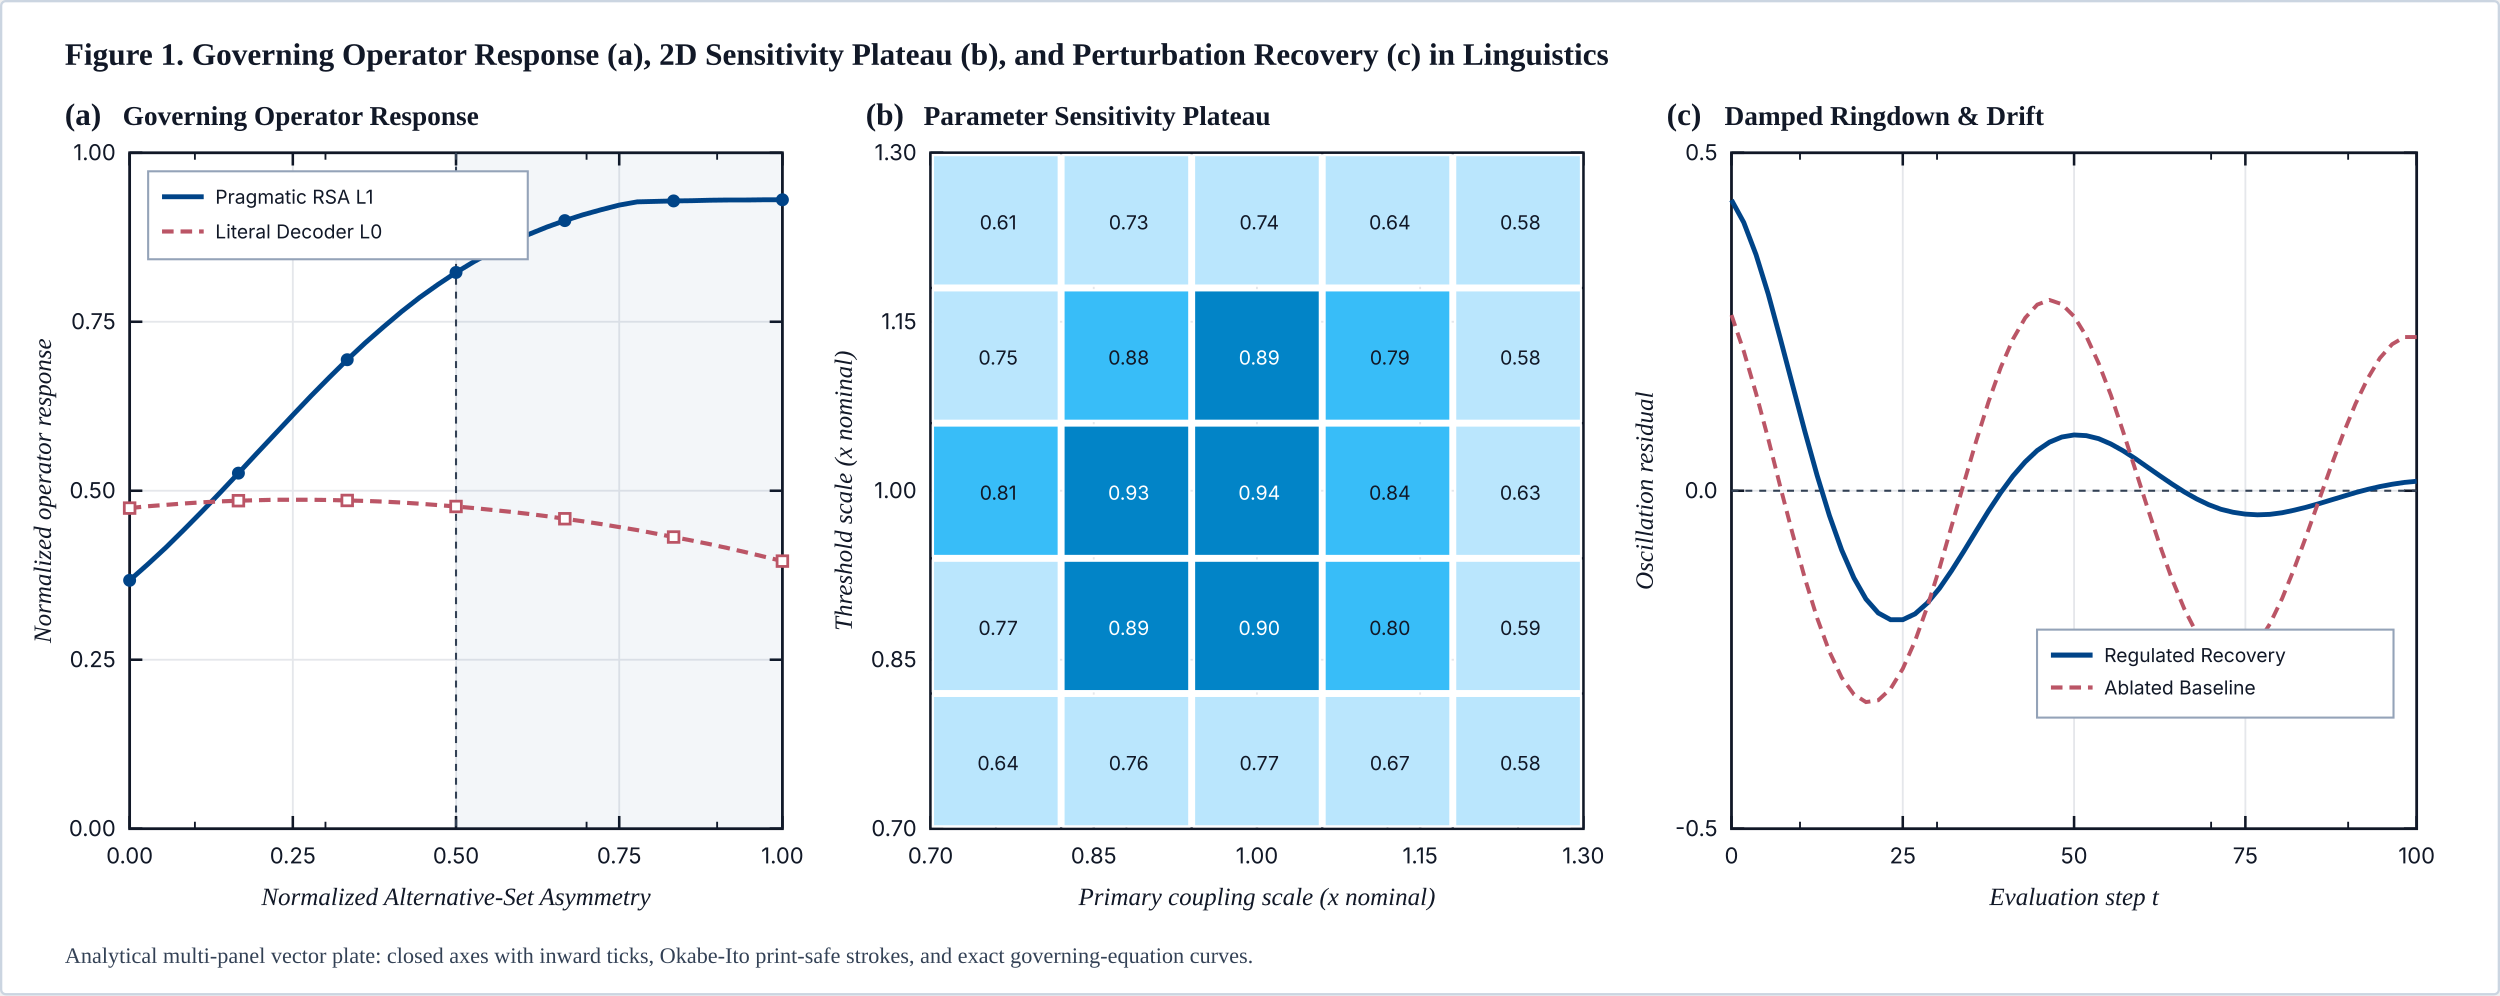
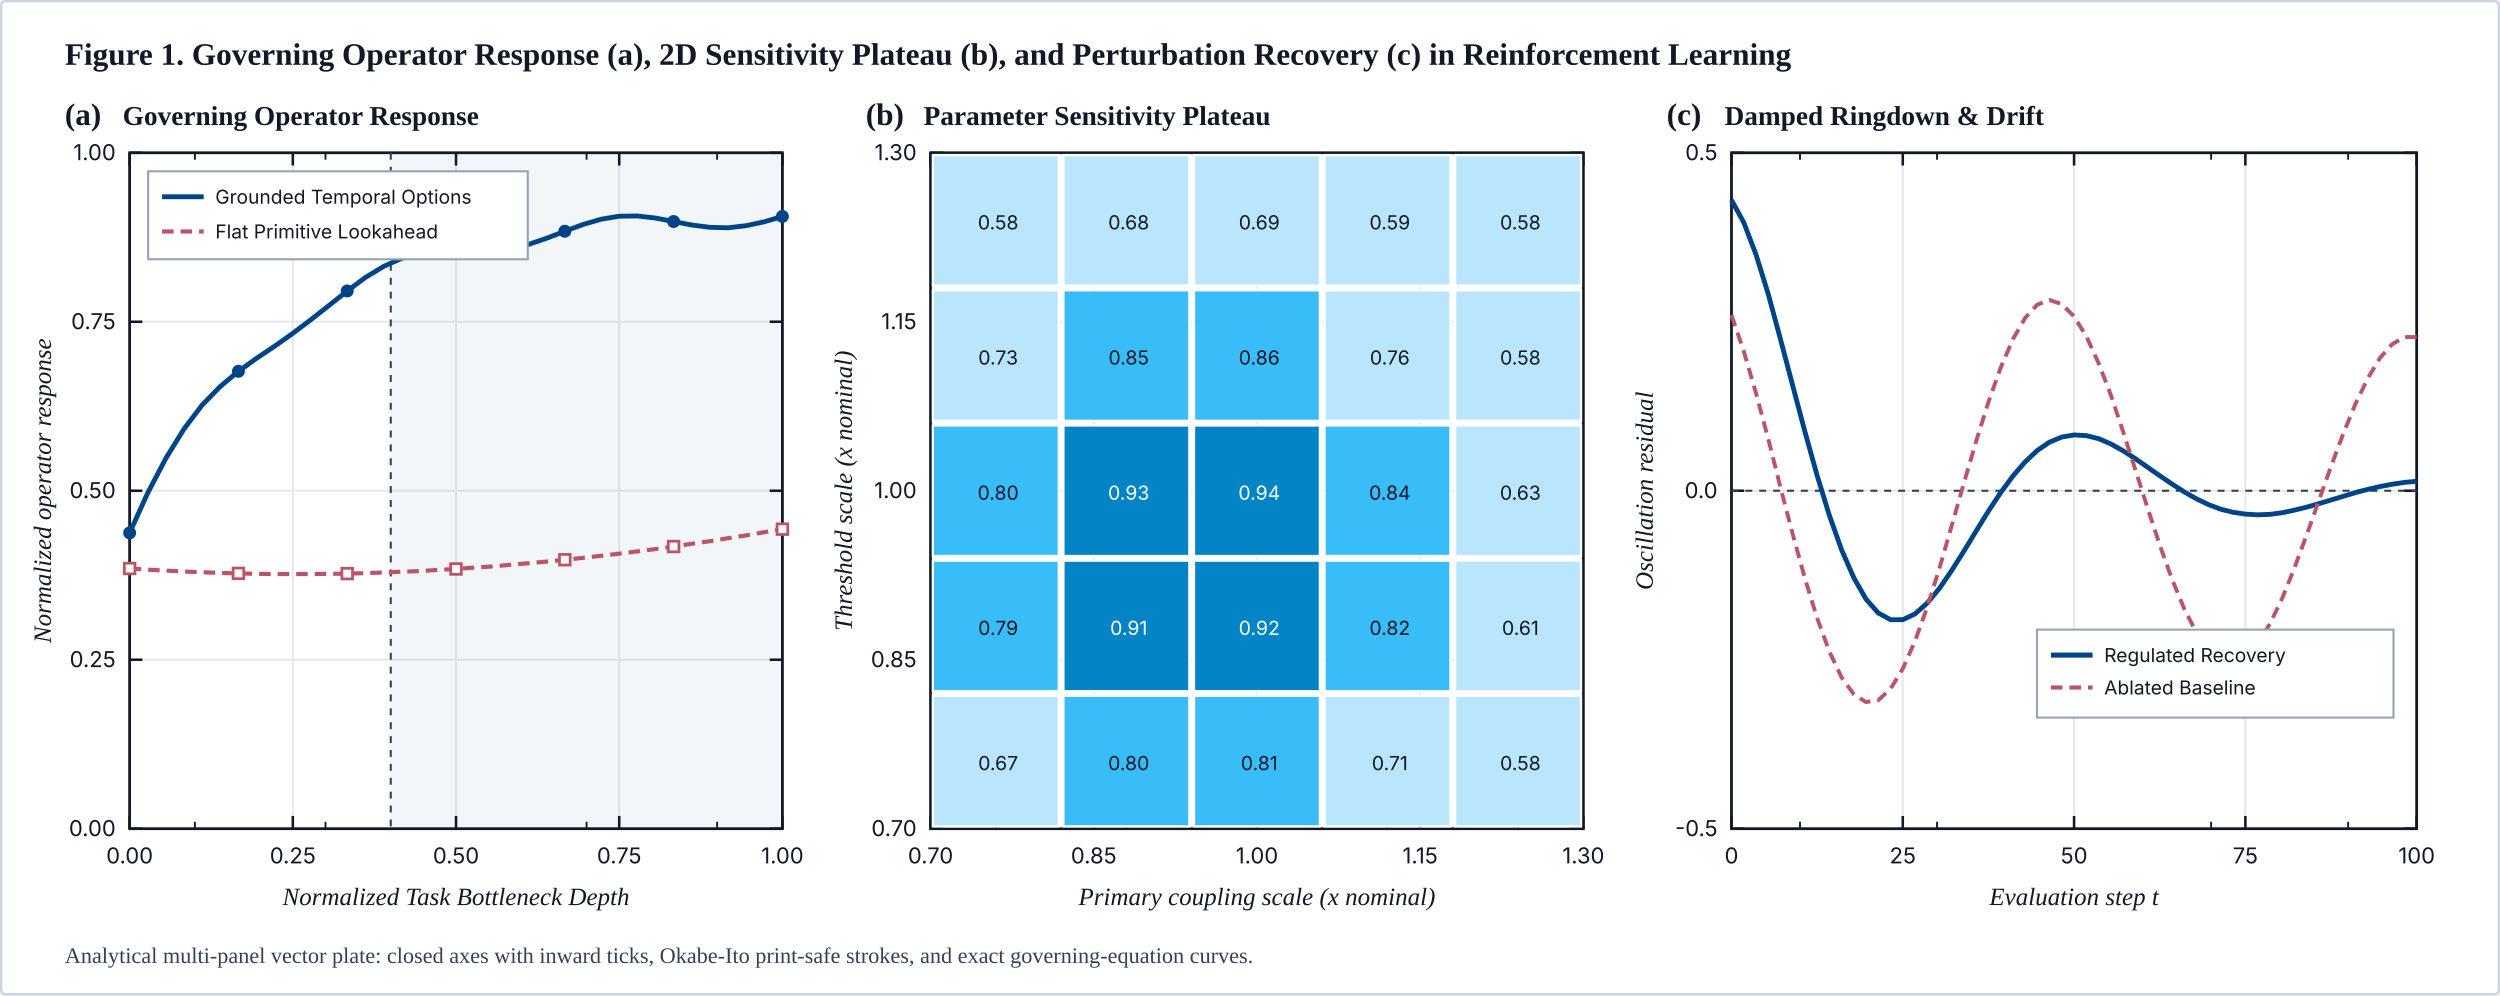
<svg xmlns="http://www.w3.org/2000/svg" viewBox="0 0 1080 430" width="1080" height="430" role="img" data-figure-style="journal-multipanel">
  <rect x="0.5" y="0.5" width="1079" height="429" rx="2" fill="#ffffff" stroke="#cbd5e1" stroke-width="1" />
-   <text x="28" y="28" fill="#111827" font-family="Georgia, 'Times New Roman', serif" font-size="13.5" font-weight="700">Figure 1. Governing Operator Response (a), 2D Sensitivity Plateau (b), and Perturbation Recovery (c) in Linguistics</text>
+   <text x="28" y="28" fill="#111827" font-family="Georgia, 'Times New Roman', serif" font-size="13.5" font-weight="700">Figure 1. Governing Operator Response (a), 2D Sensitivity Plateau (b), and Perturbation Recovery (c) in Reinforcement Learning</text>
  <text x="28.0" y="54.0" fill="#111827" font-family="Georgia, 'Times New Roman', serif" font-size="13.5" font-weight="700">(a)</text>
  <text x="53.0" y="54.0" fill="#111827" font-family="Georgia, 'Times New Roman', serif" font-size="11.8" font-weight="600">Governing Operator Response</text>
  <line x1="56.0" y1="358.0" x2="338.0" y2="358.0" stroke="#e5e7eb" stroke-width="0.8" />
  <line x1="56.0" y1="285.0" x2="338.0" y2="285.0" stroke="#e5e7eb" stroke-width="0.8" />
  <line x1="56.0" y1="212.0" x2="338.0" y2="212.0" stroke="#e5e7eb" stroke-width="0.8" />
  <line x1="56.0" y1="139.0" x2="338.0" y2="139.0" stroke="#e5e7eb" stroke-width="0.8" />
  <line x1="56.0" y1="66.0" x2="338.0" y2="66.0" stroke="#e5e7eb" stroke-width="0.8" />
  <line x1="56.0" y1="66.0" x2="56.0" y2="358.0" stroke="#e5e7eb" stroke-width="0.8" />
  <line x1="126.5" y1="66.0" x2="126.5" y2="358.0" stroke="#e5e7eb" stroke-width="0.8" />
  <line x1="197.0" y1="66.0" x2="197.0" y2="358.0" stroke="#e5e7eb" stroke-width="0.8" />
  <line x1="267.5" y1="66.0" x2="267.5" y2="358.0" stroke="#e5e7eb" stroke-width="0.8" />
  <line x1="338.0" y1="66.0" x2="338.0" y2="358.0" stroke="#e5e7eb" stroke-width="0.8" />
  <rect x="56.0" y="66.0" width="282.0" height="292.0" fill="none" stroke="#111827" stroke-width="1.2" />
  <line x1="56.0" y1="358.0" x2="56.0" y2="352.5" stroke="#111827" stroke-width="1.1" />
  <line x1="56.0" y1="66.0" x2="56.0" y2="71.5" stroke="#111827" stroke-width="1.1" />
  <text x="56.0" y="373.0" text-anchor="middle" fill="#111827" font-family="Inter, 'Helvetica Neue', Arial, sans-serif" font-size="9.5">0.00</text>
  <line x1="126.5" y1="358.0" x2="126.5" y2="352.5" stroke="#111827" stroke-width="1.1" />
  <line x1="126.5" y1="66.0" x2="126.5" y2="71.5" stroke="#111827" stroke-width="1.1" />
  <text x="126.5" y="373.0" text-anchor="middle" fill="#111827" font-family="Inter, 'Helvetica Neue', Arial, sans-serif" font-size="9.5">0.25</text>
  <line x1="197.0" y1="358.0" x2="197.0" y2="352.5" stroke="#111827" stroke-width="1.1" />
  <line x1="197.0" y1="66.0" x2="197.0" y2="71.5" stroke="#111827" stroke-width="1.1" />
  <text x="197.0" y="373.0" text-anchor="middle" fill="#111827" font-family="Inter, 'Helvetica Neue', Arial, sans-serif" font-size="9.5">0.50</text>
  <line x1="267.5" y1="358.0" x2="267.5" y2="352.5" stroke="#111827" stroke-width="1.1" />
  <line x1="267.5" y1="66.0" x2="267.5" y2="71.5" stroke="#111827" stroke-width="1.1" />
  <text x="267.5" y="373.0" text-anchor="middle" fill="#111827" font-family="Inter, 'Helvetica Neue', Arial, sans-serif" font-size="9.5">0.75</text>
  <line x1="338.0" y1="358.0" x2="338.0" y2="352.5" stroke="#111827" stroke-width="1.1" />
  <line x1="338.0" y1="66.0" x2="338.0" y2="71.5" stroke="#111827" stroke-width="1.1" />
  <text x="338.0" y="373.0" text-anchor="middle" fill="#111827" font-family="Inter, 'Helvetica Neue', Arial, sans-serif" font-size="9.5">1.00</text>
  <line x1="84.2" y1="358.0" x2="84.2" y2="355.0" stroke="#111827" stroke-width="0.8" />
  <line x1="84.2" y1="66.0" x2="84.2" y2="69.0" stroke="#111827" stroke-width="0.8" />
  <line x1="140.6" y1="358.0" x2="140.6" y2="355.0" stroke="#111827" stroke-width="0.8" />
  <line x1="140.6" y1="66.0" x2="140.6" y2="69.0" stroke="#111827" stroke-width="0.8" />
  <line x1="197.0" y1="358.0" x2="197.0" y2="355.0" stroke="#111827" stroke-width="0.8" />
  <line x1="197.0" y1="66.0" x2="197.0" y2="69.0" stroke="#111827" stroke-width="0.8" />
  <line x1="253.4" y1="358.0" x2="253.4" y2="355.0" stroke="#111827" stroke-width="0.8" />
  <line x1="253.4" y1="66.0" x2="253.4" y2="69.0" stroke="#111827" stroke-width="0.8" />
  <line x1="309.8" y1="358.0" x2="309.8" y2="355.0" stroke="#111827" stroke-width="0.8" />
  <line x1="309.8" y1="66.0" x2="309.8" y2="69.0" stroke="#111827" stroke-width="0.8" />
  <line x1="56.0" y1="358.0" x2="61.5" y2="358.0" stroke="#111827" stroke-width="1.1" />
  <line x1="338.0" y1="358.0" x2="332.5" y2="358.0" stroke="#111827" stroke-width="1.1" />
  <text x="50.0" y="361.2" text-anchor="end" fill="#111827" font-family="Inter, 'Helvetica Neue', Arial, sans-serif" font-size="9.5">0.00</text>
  <line x1="56.0" y1="285.0" x2="61.5" y2="285.0" stroke="#111827" stroke-width="1.1" />
  <line x1="338.0" y1="285.0" x2="332.5" y2="285.0" stroke="#111827" stroke-width="1.1" />
  <text x="50.0" y="288.2" text-anchor="end" fill="#111827" font-family="Inter, 'Helvetica Neue', Arial, sans-serif" font-size="9.5">0.25</text>
  <line x1="56.0" y1="212.0" x2="61.5" y2="212.0" stroke="#111827" stroke-width="1.1" />
  <line x1="338.0" y1="212.0" x2="332.5" y2="212.0" stroke="#111827" stroke-width="1.1" />
  <text x="50.0" y="215.2" text-anchor="end" fill="#111827" font-family="Inter, 'Helvetica Neue', Arial, sans-serif" font-size="9.5">0.50</text>
  <line x1="56.0" y1="139.0" x2="61.5" y2="139.0" stroke="#111827" stroke-width="1.1" />
  <line x1="338.0" y1="139.0" x2="332.5" y2="139.0" stroke="#111827" stroke-width="1.1" />
  <text x="50.0" y="142.2" text-anchor="end" fill="#111827" font-family="Inter, 'Helvetica Neue', Arial, sans-serif" font-size="9.5">0.75</text>
  <line x1="56.0" y1="66.0" x2="61.5" y2="66.0" stroke="#111827" stroke-width="1.1" />
  <line x1="338.0" y1="66.0" x2="332.5" y2="66.0" stroke="#111827" stroke-width="1.1" />
  <text x="50.0" y="69.2" text-anchor="end" fill="#111827" font-family="Inter, 'Helvetica Neue', Arial, sans-serif" font-size="9.5">1.00</text>
-   <text x="197.0" y="391.0" text-anchor="middle" fill="#111827" font-family="Georgia, 'Times New Roman', serif" font-size="10.8" font-style="italic">Normalized Alternative-Set Asymmetry</text>
+   <text x="197.0" y="391.0" text-anchor="middle" fill="#111827" font-family="Georgia, 'Times New Roman', serif" font-size="10.8" font-style="italic">Normalized Task Bottleneck Depth</text>
  <text x="22.0" y="212.0" text-anchor="middle" transform="rotate(-90 22.0 212.0)" fill="#111827" font-family="Georgia, 'Times New Roman', serif" font-size="10.8" font-style="italic">Normalized operator response</text>
-   <rect x="197.0" y="66.0" width="141.0" height="292.0" fill="#004488" fill-opacity="0.05" />
-   <line x1="197.0" y1="66.0" x2="197.0" y2="358.0" stroke="#334155" stroke-width="0.9" stroke-dasharray="3 3" />
-   <path d="M56.0,250.7 L63.8,243.8 L71.7,236.5 L79.5,228.8 L87.3,220.9 L95.2,212.7 L103.0,204.4 L110.8,196.0 L118.7,187.6 L126.5,179.3 L134.3,171.1 L142.2,163.1 L150.0,155.4 L157.8,148.1 L165.7,141.2 L173.5,134.6 L181.3,128.5 L189.2,122.9 L197.0,117.7 L204.8,113.0 L212.7,108.7 L220.5,104.8 L228.3,101.3 L236.2,98.1 L244.0,95.3 L251.8,92.8 L259.7,90.6 L267.5,88.6 L275.3,87.2 L283.2,87.0 L291.0,86.8 L298.8,86.7 L306.7,86.5 L314.5,86.4 L322.3,86.4 L330.2,86.3 L338.0,86.3" fill="none" stroke="#004488" stroke-width="2.1" />
-   <path d="M56.0,219.5 L63.8,218.7 L71.7,218.1 L79.5,217.5 L87.3,217.0 L95.2,216.6 L103.0,216.3 L110.8,216.1 L118.7,215.9 L126.5,215.9 L134.3,215.9 L142.2,216.0 L150.0,216.2 L157.8,216.4 L165.7,216.7 L173.5,217.1 L181.3,217.6 L189.2,218.2 L197.0,218.8 L204.8,219.5 L212.7,220.3 L220.5,221.1 L228.3,222.0 L236.2,223.0 L244.0,224.1 L251.8,225.2 L259.7,226.4 L267.5,227.7 L275.3,229.0 L283.2,230.5 L291.0,232.0 L298.8,233.5 L306.7,235.1 L314.5,236.8 L322.3,238.6 L330.2,240.5 L338.0,242.4" fill="none" stroke="#bb5566" stroke-width="1.8" stroke-dasharray="5 3" />
-   <circle cx="56.0" cy="250.7" r="2.8" fill="#004488" />
-   <rect x="53.7" y="217.2" width="4.6" height="4.6" fill="#ffffff" stroke="#bb5566" stroke-width="1.2" />
-   <circle cx="103.0" cy="204.4" r="2.8" fill="#004488" />
-   <rect x="100.7" y="214.0" width="4.6" height="4.6" fill="#ffffff" stroke="#bb5566" stroke-width="1.2" />
-   <circle cx="150.0" cy="155.4" r="2.8" fill="#004488" />
-   <rect x="147.7" y="213.9" width="4.6" height="4.6" fill="#ffffff" stroke="#bb5566" stroke-width="1.2" />
-   <circle cx="197.0" cy="117.7" r="2.8" fill="#004488" />
-   <rect x="194.7" y="216.5" width="4.6" height="4.6" fill="#ffffff" stroke="#bb5566" stroke-width="1.2" />
-   <circle cx="244.0" cy="95.3" r="2.8" fill="#004488" />
-   <rect x="241.7" y="221.8" width="4.6" height="4.6" fill="#ffffff" stroke="#bb5566" stroke-width="1.2" />
-   <circle cx="291.0" cy="86.8" r="2.8" fill="#004488" />
-   <rect x="288.7" y="229.7" width="4.6" height="4.6" fill="#ffffff" stroke="#bb5566" stroke-width="1.2" />
-   <circle cx="338.0" cy="86.3" r="2.8" fill="#004488" />
-   <rect x="335.7" y="240.1" width="4.6" height="4.6" fill="#ffffff" stroke="#bb5566" stroke-width="1.2" />
+   <rect x="168.8" y="66.0" width="169.2" height="292.0" fill="#004488" fill-opacity="0.05" />
+   <line x1="168.8" y1="66.0" x2="168.8" y2="358.0" stroke="#334155" stroke-width="0.9" stroke-dasharray="3 3" />
+   <path d="M56.0,230.2 L63.8,213.0 L71.7,197.9 L79.5,185.3 L87.3,175.0 L95.2,166.9 L103.0,160.4 L110.8,154.8 L118.7,149.5 L126.5,144.0 L134.3,138.1 L142.2,131.9 L150.0,125.7 L157.8,119.9 L165.7,115.1 L173.5,111.6 L181.3,109.5 L189.2,108.6 L197.0,108.5 L204.8,108.6 L212.7,108.4 L220.5,107.4 L228.3,105.6 L236.2,102.9 L244.0,99.9 L251.8,97.0 L259.7,94.7 L267.5,93.4 L275.3,93.3 L283.2,94.2 L291.0,95.7 L298.8,97.2 L306.7,98.2 L314.5,98.4 L322.3,97.5 L330.2,95.8 L338.0,93.5" fill="none" stroke="#004488" stroke-width="2.1" />
+   <path d="M56.0,245.6 L63.8,246.1 L71.7,246.5 L79.5,246.9 L87.3,247.2 L95.2,247.5 L103.0,247.7 L110.8,247.9 L118.7,248.0 L126.5,248.0 L134.3,248.0 L142.2,247.9 L150.0,247.8 L157.8,247.6 L165.7,247.3 L173.5,247.0 L181.3,246.7 L189.2,246.2 L197.0,245.8 L204.8,245.2 L212.7,244.7 L220.5,244.0 L228.3,243.3 L236.2,242.6 L244.0,241.8 L251.8,241.0 L259.7,240.1 L267.5,239.2 L275.3,238.2 L283.2,237.2 L291.0,236.1 L298.8,234.9 L306.7,233.8 L314.5,232.5 L322.3,231.3 L330.2,229.9 L338.0,228.6" fill="none" stroke="#bb5566" stroke-width="1.8" stroke-dasharray="5 3" />
+   <circle cx="56.0" cy="230.2" r="2.8" fill="#004488" />
+   <rect x="53.7" y="243.3" width="4.6" height="4.6" fill="#ffffff" stroke="#bb5566" stroke-width="1.2" />
+   <circle cx="103.0" cy="160.4" r="2.8" fill="#004488" />
+   <rect x="100.7" y="245.4" width="4.6" height="4.6" fill="#ffffff" stroke="#bb5566" stroke-width="1.2" />
+   <circle cx="150.0" cy="125.7" r="2.8" fill="#004488" />
+   <rect x="147.7" y="245.5" width="4.6" height="4.6" fill="#ffffff" stroke="#bb5566" stroke-width="1.2" />
+   <circle cx="197.0" cy="108.5" r="2.8" fill="#004488" />
+   <rect x="194.7" y="243.5" width="4.6" height="4.6" fill="#ffffff" stroke="#bb5566" stroke-width="1.2" />
+   <circle cx="244.0" cy="99.9" r="2.8" fill="#004488" />
+   <rect x="241.7" y="239.5" width="4.6" height="4.6" fill="#ffffff" stroke="#bb5566" stroke-width="1.2" />
+   <circle cx="291.0" cy="95.7" r="2.8" fill="#004488" />
+   <rect x="288.7" y="233.8" width="4.6" height="4.6" fill="#ffffff" stroke="#bb5566" stroke-width="1.2" />
+   <circle cx="338.0" cy="93.5" r="2.8" fill="#004488" />
+   <rect x="335.7" y="226.3" width="4.6" height="4.6" fill="#ffffff" stroke="#bb5566" stroke-width="1.2" />
  <rect x="64.0" y="74.0" width="164" height="38" fill="#ffffff" stroke="#94a3b8" stroke-width="0.9" />
  <line x1="70.0" y1="85.0" x2="88.0" y2="85.0" stroke="#004488" stroke-width="2.1" />
-   <text x="93.0" y="88.0" fill="#111827" font-family="Inter, 'Helvetica Neue', Arial, sans-serif" font-size="8.3">Pragmatic RSA L1</text>
+   <text x="93.0" y="88.0" fill="#111827" font-family="Inter, 'Helvetica Neue', Arial, sans-serif" font-size="8.3">Grounded Temporal Options</text>
  <line x1="70.0" y1="100.0" x2="88.0" y2="100.0" stroke="#bb5566" stroke-width="1.8" stroke-dasharray="5 3" />
-   <text x="93.0" y="103.0" fill="#111827" font-family="Inter, 'Helvetica Neue', Arial, sans-serif" font-size="8.3">Literal Decoder L0</text>
+   <text x="93.0" y="103.0" fill="#111827" font-family="Inter, 'Helvetica Neue', Arial, sans-serif" font-size="8.3">Flat Primitive Lookahead</text>
  <text x="374.0" y="54.0" fill="#111827" font-family="Georgia, 'Times New Roman', serif" font-size="13.5" font-weight="700">(b)</text>
  <text x="399.0" y="54.0" fill="#111827" font-family="Georgia, 'Times New Roman', serif" font-size="11.8" font-weight="600">Parameter Sensitivity Plateau</text>
  <line x1="402.0" y1="358.0" x2="684.0" y2="358.0" stroke="#e5e7eb" stroke-width="0.8" />
  <line x1="402.0" y1="285.0" x2="684.0" y2="285.0" stroke="#e5e7eb" stroke-width="0.8" />
  <line x1="402.0" y1="212.0" x2="684.0" y2="212.0" stroke="#e5e7eb" stroke-width="0.8" />
  <line x1="402.0" y1="139.0" x2="684.0" y2="139.0" stroke="#e5e7eb" stroke-width="0.8" />
  <line x1="402.0" y1="66.0" x2="684.0" y2="66.0" stroke="#e5e7eb" stroke-width="0.8" />
  <line x1="402.0" y1="66.0" x2="402.0" y2="358.0" stroke="#e5e7eb" stroke-width="0.8" />
  <line x1="472.5" y1="66.0" x2="472.5" y2="358.0" stroke="#e5e7eb" stroke-width="0.8" />
  <line x1="543.0" y1="66.0" x2="543.0" y2="358.0" stroke="#e5e7eb" stroke-width="0.8" />
  <line x1="613.5" y1="66.0" x2="613.5" y2="358.0" stroke="#e5e7eb" stroke-width="0.8" />
  <line x1="684.0" y1="66.0" x2="684.0" y2="358.0" stroke="#e5e7eb" stroke-width="0.8" />
  <rect x="402.0" y="66.0" width="282.0" height="292.0" fill="none" stroke="#111827" stroke-width="1.2" />
  <line x1="402.0" y1="358.0" x2="402.0" y2="352.5" stroke="#111827" stroke-width="1.1" />
  <line x1="402.0" y1="66.0" x2="402.0" y2="71.5" stroke="#111827" stroke-width="1.1" />
  <text x="402.0" y="373.0" text-anchor="middle" fill="#111827" font-family="Inter, 'Helvetica Neue', Arial, sans-serif" font-size="9.5">0.70</text>
  <line x1="472.5" y1="358.0" x2="472.5" y2="352.5" stroke="#111827" stroke-width="1.1" />
  <line x1="472.5" y1="66.0" x2="472.5" y2="71.5" stroke="#111827" stroke-width="1.1" />
  <text x="472.5" y="373.0" text-anchor="middle" fill="#111827" font-family="Inter, 'Helvetica Neue', Arial, sans-serif" font-size="9.5">0.85</text>
  <line x1="543.0" y1="358.0" x2="543.0" y2="352.5" stroke="#111827" stroke-width="1.1" />
  <line x1="543.0" y1="66.0" x2="543.0" y2="71.5" stroke="#111827" stroke-width="1.1" />
  <text x="543.0" y="373.0" text-anchor="middle" fill="#111827" font-family="Inter, 'Helvetica Neue', Arial, sans-serif" font-size="9.5">1.00</text>
  <line x1="613.5" y1="358.0" x2="613.5" y2="352.5" stroke="#111827" stroke-width="1.1" />
  <line x1="613.5" y1="66.0" x2="613.5" y2="71.5" stroke="#111827" stroke-width="1.1" />
  <text x="613.5" y="373.0" text-anchor="middle" fill="#111827" font-family="Inter, 'Helvetica Neue', Arial, sans-serif" font-size="9.5">1.15</text>
  <line x1="684.0" y1="358.0" x2="684.0" y2="352.5" stroke="#111827" stroke-width="1.1" />
  <line x1="684.0" y1="66.0" x2="684.0" y2="71.5" stroke="#111827" stroke-width="1.1" />
  <text x="684.0" y="373.0" text-anchor="middle" fill="#111827" font-family="Inter, 'Helvetica Neue', Arial, sans-serif" font-size="9.5">1.30</text>
  <line x1="430.2" y1="358.0" x2="430.2" y2="355.0" stroke="#111827" stroke-width="0.8" />
  <line x1="430.2" y1="66.0" x2="430.2" y2="69.0" stroke="#111827" stroke-width="0.8" />
  <line x1="486.6" y1="358.0" x2="486.6" y2="355.0" stroke="#111827" stroke-width="0.8" />
  <line x1="486.6" y1="66.0" x2="486.6" y2="69.0" stroke="#111827" stroke-width="0.8" />
  <line x1="543.0" y1="358.0" x2="543.0" y2="355.0" stroke="#111827" stroke-width="0.8" />
  <line x1="543.0" y1="66.0" x2="543.0" y2="69.0" stroke="#111827" stroke-width="0.8" />
  <line x1="599.4" y1="358.0" x2="599.4" y2="355.0" stroke="#111827" stroke-width="0.8" />
  <line x1="599.4" y1="66.0" x2="599.4" y2="69.0" stroke="#111827" stroke-width="0.8" />
  <line x1="655.8" y1="358.0" x2="655.8" y2="355.0" stroke="#111827" stroke-width="0.8" />
  <line x1="655.8" y1="66.0" x2="655.8" y2="69.0" stroke="#111827" stroke-width="0.8" />
  <line x1="402.0" y1="358.0" x2="407.5" y2="358.0" stroke="#111827" stroke-width="1.1" />
  <line x1="684.0" y1="358.0" x2="678.5" y2="358.0" stroke="#111827" stroke-width="1.1" />
  <text x="396.0" y="361.2" text-anchor="end" fill="#111827" font-family="Inter, 'Helvetica Neue', Arial, sans-serif" font-size="9.5">0.70</text>
  <line x1="402.0" y1="285.0" x2="407.5" y2="285.0" stroke="#111827" stroke-width="1.1" />
  <line x1="684.0" y1="285.0" x2="678.5" y2="285.0" stroke="#111827" stroke-width="1.1" />
  <text x="396.0" y="288.2" text-anchor="end" fill="#111827" font-family="Inter, 'Helvetica Neue', Arial, sans-serif" font-size="9.5">0.85</text>
  <line x1="402.0" y1="212.0" x2="407.5" y2="212.0" stroke="#111827" stroke-width="1.1" />
  <line x1="684.0" y1="212.0" x2="678.5" y2="212.0" stroke="#111827" stroke-width="1.1" />
  <text x="396.0" y="215.2" text-anchor="end" fill="#111827" font-family="Inter, 'Helvetica Neue', Arial, sans-serif" font-size="9.5">1.00</text>
  <line x1="402.0" y1="139.0" x2="407.5" y2="139.0" stroke="#111827" stroke-width="1.1" />
  <line x1="684.0" y1="139.0" x2="678.5" y2="139.0" stroke="#111827" stroke-width="1.1" />
  <text x="396.0" y="142.2" text-anchor="end" fill="#111827" font-family="Inter, 'Helvetica Neue', Arial, sans-serif" font-size="9.5">1.15</text>
  <line x1="402.0" y1="66.0" x2="407.5" y2="66.0" stroke="#111827" stroke-width="1.1" />
  <line x1="684.0" y1="66.0" x2="678.5" y2="66.0" stroke="#111827" stroke-width="1.1" />
  <text x="396.0" y="69.2" text-anchor="end" fill="#111827" font-family="Inter, 'Helvetica Neue', Arial, sans-serif" font-size="9.5">1.30</text>
  <text x="543.0" y="391.0" text-anchor="middle" fill="#111827" font-family="Georgia, 'Times New Roman', serif" font-size="10.8" font-style="italic">Primary coupling scale (x nominal)</text>
  <text x="368.0" y="212.0" text-anchor="middle" transform="rotate(-90 368.0 212.0)" fill="#111827" font-family="Georgia, 'Times New Roman', serif" font-size="10.8" font-style="italic">Threshold scale (x nominal)</text>
  <rect x="403.0" y="300.6" width="54.4" height="56.4" fill="#bae6fd" stroke="#ffffff" stroke-width="1.0" />
-   <text x="431.2" y="332.7" text-anchor="middle" fill="#111827" font-family="Inter, 'Helvetica Neue', Arial, sans-serif" font-size="8.4">0.64</text>
-   <rect x="459.4" y="300.6" width="54.4" height="56.4" fill="#bae6fd" stroke="#ffffff" stroke-width="1.0" />
-   <text x="487.6" y="332.7" text-anchor="middle" fill="#111827" font-family="Inter, 'Helvetica Neue', Arial, sans-serif" font-size="8.4">0.76</text>
-   <rect x="515.8" y="300.6" width="54.4" height="56.4" fill="#bae6fd" stroke="#ffffff" stroke-width="1.0" />
-   <text x="544.0" y="332.7" text-anchor="middle" fill="#111827" font-family="Inter, 'Helvetica Neue', Arial, sans-serif" font-size="8.4">0.77</text>
+   <text x="431.2" y="332.7" text-anchor="middle" fill="#111827" font-family="Inter, 'Helvetica Neue', Arial, sans-serif" font-size="8.4">0.67</text>
+   <rect x="459.4" y="300.6" width="54.4" height="56.4" fill="#38bdf8" stroke="#ffffff" stroke-width="1.0" />
+   <text x="487.6" y="332.7" text-anchor="middle" fill="#111827" font-family="Inter, 'Helvetica Neue', Arial, sans-serif" font-size="8.4">0.80</text>
+   <rect x="515.8" y="300.6" width="54.4" height="56.4" fill="#38bdf8" stroke="#ffffff" stroke-width="1.0" />
+   <text x="544.0" y="332.7" text-anchor="middle" fill="#111827" font-family="Inter, 'Helvetica Neue', Arial, sans-serif" font-size="8.4">0.81</text>
  <rect x="572.2" y="300.6" width="54.4" height="56.4" fill="#bae6fd" stroke="#ffffff" stroke-width="1.0" />
-   <text x="600.4" y="332.7" text-anchor="middle" fill="#111827" font-family="Inter, 'Helvetica Neue', Arial, sans-serif" font-size="8.4">0.67</text>
+   <text x="600.4" y="332.7" text-anchor="middle" fill="#111827" font-family="Inter, 'Helvetica Neue', Arial, sans-serif" font-size="8.4">0.71</text>
  <rect x="628.6" y="300.6" width="54.4" height="56.4" fill="#bae6fd" stroke="#ffffff" stroke-width="1.0" />
  <text x="656.8" y="332.7" text-anchor="middle" fill="#111827" font-family="Inter, 'Helvetica Neue', Arial, sans-serif" font-size="8.4">0.58</text>
-   <rect x="403.0" y="242.2" width="54.4" height="56.4" fill="#bae6fd" stroke="#ffffff" stroke-width="1.0" />
-   <text x="431.2" y="274.3" text-anchor="middle" fill="#111827" font-family="Inter, 'Helvetica Neue', Arial, sans-serif" font-size="8.4">0.77</text>
+   <rect x="403.0" y="242.2" width="54.4" height="56.4" fill="#38bdf8" stroke="#ffffff" stroke-width="1.0" />
+   <text x="431.2" y="274.3" text-anchor="middle" fill="#111827" font-family="Inter, 'Helvetica Neue', Arial, sans-serif" font-size="8.4">0.79</text>
  <rect x="459.4" y="242.2" width="54.4" height="56.4" fill="#0284c7" stroke="#ffffff" stroke-width="1.0" />
-   <text x="487.6" y="274.3" text-anchor="middle" fill="#ffffff" font-family="Inter, 'Helvetica Neue', Arial, sans-serif" font-size="8.4">0.89</text>
+   <text x="487.6" y="274.3" text-anchor="middle" fill="#ffffff" font-family="Inter, 'Helvetica Neue', Arial, sans-serif" font-size="8.4">0.91</text>
  <rect x="515.8" y="242.2" width="54.4" height="56.4" fill="#0284c7" stroke="#ffffff" stroke-width="1.0" />
-   <text x="544.0" y="274.3" text-anchor="middle" fill="#ffffff" font-family="Inter, 'Helvetica Neue', Arial, sans-serif" font-size="8.4">0.90</text>
+   <text x="544.0" y="274.3" text-anchor="middle" fill="#ffffff" font-family="Inter, 'Helvetica Neue', Arial, sans-serif" font-size="8.4">0.92</text>
  <rect x="572.2" y="242.2" width="54.4" height="56.4" fill="#38bdf8" stroke="#ffffff" stroke-width="1.0" />
-   <text x="600.4" y="274.3" text-anchor="middle" fill="#111827" font-family="Inter, 'Helvetica Neue', Arial, sans-serif" font-size="8.4">0.80</text>
+   <text x="600.4" y="274.3" text-anchor="middle" fill="#111827" font-family="Inter, 'Helvetica Neue', Arial, sans-serif" font-size="8.4">0.82</text>
  <rect x="628.6" y="242.2" width="54.4" height="56.4" fill="#bae6fd" stroke="#ffffff" stroke-width="1.0" />
-   <text x="656.8" y="274.3" text-anchor="middle" fill="#111827" font-family="Inter, 'Helvetica Neue', Arial, sans-serif" font-size="8.4">0.59</text>
+   <text x="656.8" y="274.3" text-anchor="middle" fill="#111827" font-family="Inter, 'Helvetica Neue', Arial, sans-serif" font-size="8.4">0.61</text>
  <rect x="403.0" y="183.8" width="54.4" height="56.4" fill="#38bdf8" stroke="#ffffff" stroke-width="1.0" />
-   <text x="431.2" y="215.9" text-anchor="middle" fill="#111827" font-family="Inter, 'Helvetica Neue', Arial, sans-serif" font-size="8.4">0.81</text>
+   <text x="431.2" y="215.9" text-anchor="middle" fill="#111827" font-family="Inter, 'Helvetica Neue', Arial, sans-serif" font-size="8.4">0.80</text>
  <rect x="459.4" y="183.8" width="54.4" height="56.4" fill="#0284c7" stroke="#ffffff" stroke-width="1.0" />
  <text x="487.6" y="215.9" text-anchor="middle" fill="#ffffff" font-family="Inter, 'Helvetica Neue', Arial, sans-serif" font-size="8.4">0.93</text>
  <rect x="515.8" y="183.8" width="54.4" height="56.4" fill="#0284c7" stroke="#ffffff" stroke-width="1.0" />
  <text x="544.0" y="215.9" text-anchor="middle" fill="#ffffff" font-family="Inter, 'Helvetica Neue', Arial, sans-serif" font-size="8.4">0.94</text>
  <rect x="572.2" y="183.8" width="54.4" height="56.4" fill="#38bdf8" stroke="#ffffff" stroke-width="1.0" />
  <text x="600.4" y="215.9" text-anchor="middle" fill="#111827" font-family="Inter, 'Helvetica Neue', Arial, sans-serif" font-size="8.4">0.84</text>
  <rect x="628.6" y="183.8" width="54.4" height="56.4" fill="#bae6fd" stroke="#ffffff" stroke-width="1.0" />
  <text x="656.8" y="215.9" text-anchor="middle" fill="#111827" font-family="Inter, 'Helvetica Neue', Arial, sans-serif" font-size="8.4">0.63</text>
  <rect x="403.0" y="125.4" width="54.4" height="56.4" fill="#bae6fd" stroke="#ffffff" stroke-width="1.0" />
-   <text x="431.2" y="157.5" text-anchor="middle" fill="#111827" font-family="Inter, 'Helvetica Neue', Arial, sans-serif" font-size="8.4">0.75</text>
+   <text x="431.2" y="157.5" text-anchor="middle" fill="#111827" font-family="Inter, 'Helvetica Neue', Arial, sans-serif" font-size="8.4">0.73</text>
  <rect x="459.4" y="125.4" width="54.4" height="56.4" fill="#38bdf8" stroke="#ffffff" stroke-width="1.0" />
-   <text x="487.6" y="157.5" text-anchor="middle" fill="#111827" font-family="Inter, 'Helvetica Neue', Arial, sans-serif" font-size="8.4">0.88</text>
-   <rect x="515.8" y="125.4" width="54.4" height="56.4" fill="#0284c7" stroke="#ffffff" stroke-width="1.0" />
-   <text x="544.0" y="157.5" text-anchor="middle" fill="#ffffff" font-family="Inter, 'Helvetica Neue', Arial, sans-serif" font-size="8.4">0.89</text>
-   <rect x="572.2" y="125.4" width="54.4" height="56.4" fill="#38bdf8" stroke="#ffffff" stroke-width="1.0" />
-   <text x="600.4" y="157.5" text-anchor="middle" fill="#111827" font-family="Inter, 'Helvetica Neue', Arial, sans-serif" font-size="8.4">0.79</text>
+   <text x="487.6" y="157.5" text-anchor="middle" fill="#111827" font-family="Inter, 'Helvetica Neue', Arial, sans-serif" font-size="8.4">0.85</text>
+   <rect x="515.8" y="125.4" width="54.4" height="56.4" fill="#38bdf8" stroke="#ffffff" stroke-width="1.0" />
+   <text x="544.0" y="157.5" text-anchor="middle" fill="#111827" font-family="Inter, 'Helvetica Neue', Arial, sans-serif" font-size="8.4">0.86</text>
+   <rect x="572.2" y="125.4" width="54.4" height="56.4" fill="#bae6fd" stroke="#ffffff" stroke-width="1.0" />
+   <text x="600.4" y="157.5" text-anchor="middle" fill="#111827" font-family="Inter, 'Helvetica Neue', Arial, sans-serif" font-size="8.4">0.76</text>
  <rect x="628.6" y="125.4" width="54.4" height="56.4" fill="#bae6fd" stroke="#ffffff" stroke-width="1.0" />
  <text x="656.8" y="157.5" text-anchor="middle" fill="#111827" font-family="Inter, 'Helvetica Neue', Arial, sans-serif" font-size="8.4">0.58</text>
  <rect x="403.0" y="67.0" width="54.4" height="56.4" fill="#bae6fd" stroke="#ffffff" stroke-width="1.0" />
-   <text x="431.2" y="99.1" text-anchor="middle" fill="#111827" font-family="Inter, 'Helvetica Neue', Arial, sans-serif" font-size="8.4">0.61</text>
+   <text x="431.2" y="99.1" text-anchor="middle" fill="#111827" font-family="Inter, 'Helvetica Neue', Arial, sans-serif" font-size="8.4">0.58</text>
  <rect x="459.4" y="67.0" width="54.4" height="56.4" fill="#bae6fd" stroke="#ffffff" stroke-width="1.0" />
-   <text x="487.6" y="99.1" text-anchor="middle" fill="#111827" font-family="Inter, 'Helvetica Neue', Arial, sans-serif" font-size="8.4">0.73</text>
+   <text x="487.6" y="99.1" text-anchor="middle" fill="#111827" font-family="Inter, 'Helvetica Neue', Arial, sans-serif" font-size="8.4">0.68</text>
  <rect x="515.8" y="67.0" width="54.4" height="56.4" fill="#bae6fd" stroke="#ffffff" stroke-width="1.0" />
-   <text x="544.0" y="99.1" text-anchor="middle" fill="#111827" font-family="Inter, 'Helvetica Neue', Arial, sans-serif" font-size="8.4">0.74</text>
+   <text x="544.0" y="99.1" text-anchor="middle" fill="#111827" font-family="Inter, 'Helvetica Neue', Arial, sans-serif" font-size="8.4">0.69</text>
  <rect x="572.2" y="67.0" width="54.4" height="56.4" fill="#bae6fd" stroke="#ffffff" stroke-width="1.0" />
-   <text x="600.4" y="99.1" text-anchor="middle" fill="#111827" font-family="Inter, 'Helvetica Neue', Arial, sans-serif" font-size="8.4">0.64</text>
+   <text x="600.4" y="99.1" text-anchor="middle" fill="#111827" font-family="Inter, 'Helvetica Neue', Arial, sans-serif" font-size="8.4">0.59</text>
  <rect x="628.6" y="67.0" width="54.4" height="56.4" fill="#bae6fd" stroke="#ffffff" stroke-width="1.0" />
  <text x="656.8" y="99.1" text-anchor="middle" fill="#111827" font-family="Inter, 'Helvetica Neue', Arial, sans-serif" font-size="8.4">0.58</text>
  <text x="720.0" y="54.0" fill="#111827" font-family="Georgia, 'Times New Roman', serif" font-size="13.5" font-weight="700">(c)</text>
  <text x="745.0" y="54.0" fill="#111827" font-family="Georgia, 'Times New Roman', serif" font-size="11.8" font-weight="600">Damped Ringdown &amp; Drift</text>
  <line x1="748.0" y1="358.0" x2="1044.0" y2="358.0" stroke="#e5e7eb" stroke-width="0.8" />
  <line x1="748.0" y1="212.0" x2="1044.0" y2="212.0" stroke="#e5e7eb" stroke-width="0.8" />
  <line x1="748.0" y1="66.0" x2="1044.0" y2="66.0" stroke="#e5e7eb" stroke-width="0.8" />
  <line x1="748.0" y1="66.0" x2="748.0" y2="358.0" stroke="#e5e7eb" stroke-width="0.8" />
  <line x1="822.0" y1="66.0" x2="822.0" y2="358.0" stroke="#e5e7eb" stroke-width="0.8" />
  <line x1="896.0" y1="66.0" x2="896.0" y2="358.0" stroke="#e5e7eb" stroke-width="0.8" />
  <line x1="970.0" y1="66.0" x2="970.0" y2="358.0" stroke="#e5e7eb" stroke-width="0.8" />
  <line x1="1044.0" y1="66.0" x2="1044.0" y2="358.0" stroke="#e5e7eb" stroke-width="0.8" />
  <rect x="748.0" y="66.0" width="296.0" height="292.0" fill="none" stroke="#111827" stroke-width="1.2" />
  <line x1="748.0" y1="358.0" x2="748.0" y2="352.5" stroke="#111827" stroke-width="1.1" />
  <line x1="748.0" y1="66.0" x2="748.0" y2="71.5" stroke="#111827" stroke-width="1.1" />
  <text x="748.0" y="373.0" text-anchor="middle" fill="#111827" font-family="Inter, 'Helvetica Neue', Arial, sans-serif" font-size="9.5">0</text>
  <line x1="822.0" y1="358.0" x2="822.0" y2="352.5" stroke="#111827" stroke-width="1.1" />
  <line x1="822.0" y1="66.0" x2="822.0" y2="71.5" stroke="#111827" stroke-width="1.1" />
  <text x="822.0" y="373.0" text-anchor="middle" fill="#111827" font-family="Inter, 'Helvetica Neue', Arial, sans-serif" font-size="9.5">25</text>
  <line x1="896.0" y1="358.0" x2="896.0" y2="352.5" stroke="#111827" stroke-width="1.1" />
  <line x1="896.0" y1="66.0" x2="896.0" y2="71.5" stroke="#111827" stroke-width="1.1" />
  <text x="896.0" y="373.0" text-anchor="middle" fill="#111827" font-family="Inter, 'Helvetica Neue', Arial, sans-serif" font-size="9.5">50</text>
  <line x1="970.0" y1="358.0" x2="970.0" y2="352.5" stroke="#111827" stroke-width="1.1" />
  <line x1="970.0" y1="66.0" x2="970.0" y2="71.5" stroke="#111827" stroke-width="1.1" />
  <text x="970.0" y="373.0" text-anchor="middle" fill="#111827" font-family="Inter, 'Helvetica Neue', Arial, sans-serif" font-size="9.5">75</text>
  <line x1="1044.0" y1="358.0" x2="1044.0" y2="352.5" stroke="#111827" stroke-width="1.1" />
  <line x1="1044.0" y1="66.0" x2="1044.0" y2="71.5" stroke="#111827" stroke-width="1.1" />
  <text x="1044.0" y="373.0" text-anchor="middle" fill="#111827" font-family="Inter, 'Helvetica Neue', Arial, sans-serif" font-size="9.5">100</text>
  <line x1="777.6" y1="358.0" x2="777.6" y2="355.0" stroke="#111827" stroke-width="0.8" />
  <line x1="777.6" y1="66.0" x2="777.6" y2="69.0" stroke="#111827" stroke-width="0.8" />
  <line x1="836.8" y1="358.0" x2="836.8" y2="355.0" stroke="#111827" stroke-width="0.8" />
  <line x1="836.8" y1="66.0" x2="836.8" y2="69.0" stroke="#111827" stroke-width="0.8" />
  <line x1="896.0" y1="358.0" x2="896.0" y2="355.0" stroke="#111827" stroke-width="0.8" />
  <line x1="896.0" y1="66.0" x2="896.0" y2="69.0" stroke="#111827" stroke-width="0.8" />
  <line x1="955.2" y1="358.0" x2="955.2" y2="355.0" stroke="#111827" stroke-width="0.8" />
  <line x1="955.2" y1="66.0" x2="955.2" y2="69.0" stroke="#111827" stroke-width="0.8" />
  <line x1="1014.4" y1="358.0" x2="1014.4" y2="355.0" stroke="#111827" stroke-width="0.8" />
  <line x1="1014.4" y1="66.0" x2="1014.4" y2="69.0" stroke="#111827" stroke-width="0.8" />
  <line x1="748.0" y1="358.0" x2="753.5" y2="358.0" stroke="#111827" stroke-width="1.1" />
  <line x1="1044.0" y1="358.0" x2="1038.5" y2="358.0" stroke="#111827" stroke-width="1.1" />
  <text x="742.0" y="361.2" text-anchor="end" fill="#111827" font-family="Inter, 'Helvetica Neue', Arial, sans-serif" font-size="9.5">-0.5</text>
  <line x1="748.0" y1="212.0" x2="753.5" y2="212.0" stroke="#111827" stroke-width="1.1" />
  <line x1="1044.0" y1="212.0" x2="1038.5" y2="212.0" stroke="#111827" stroke-width="1.1" />
  <text x="742.0" y="215.2" text-anchor="end" fill="#111827" font-family="Inter, 'Helvetica Neue', Arial, sans-serif" font-size="9.5">0.0</text>
  <line x1="748.0" y1="66.0" x2="753.5" y2="66.0" stroke="#111827" stroke-width="1.1" />
  <line x1="1044.0" y1="66.0" x2="1038.5" y2="66.0" stroke="#111827" stroke-width="1.1" />
  <text x="742.0" y="69.2" text-anchor="end" fill="#111827" font-family="Inter, 'Helvetica Neue', Arial, sans-serif" font-size="9.5">0.5</text>
  <text x="896.0" y="391.0" text-anchor="middle" fill="#111827" font-family="Georgia, 'Times New Roman', serif" font-size="10.8" font-style="italic">Evaluation step t</text>
  <text x="714.0" y="212.0" text-anchor="middle" transform="rotate(-90 714.0 212.0)" fill="#111827" font-family="Georgia, 'Times New Roman', serif" font-size="10.8" font-style="italic">Oscillation residual</text>
  <line x1="748.0" y1="212.0" x2="1044.0" y2="212.0" stroke="#334155" stroke-width="0.9" stroke-dasharray="3 3" />
  <path d="M748.0,86.4 L753.3,96.1 L758.6,110.0 L763.9,127.1 L769.1,146.3 L774.4,166.4 L779.7,186.4 L785.0,205.4 L790.3,222.7 L795.6,237.6 L800.9,249.7 L806.1,258.8 L811.4,264.8 L816.7,267.7 L822.0,267.7 L827.3,265.2 L832.6,260.5 L837.9,254.1 L843.1,246.5 L848.4,238.1 L853.7,229.4 L859.0,220.8 L864.3,212.8 L869.6,205.6 L874.9,199.5 L880.1,194.6 L885.4,191.0 L890.7,188.8 L896.0,187.9 L901.3,188.2 L906.6,189.5 L911.9,191.8 L917.1,194.7 L922.4,198.1 L927.7,201.8 L933.0,205.5 L938.3,209.1 L943.6,212.5 L948.9,215.5 L954.1,218.0 L959.4,220.0 L964.7,221.3 L970.0,222.1 L975.3,222.4 L980.6,222.2 L985.9,221.5 L991.1,220.4 L996.4,219.1 L1001.7,217.6 L1007.0,216.0 L1012.3,214.4 L1017.6,212.8 L1022.9,211.4 L1028.1,210.2 L1033.4,209.2 L1038.7,208.4 L1044.0,207.9" fill="none" stroke="#004488" stroke-width="2.1" />
  <path d="M748.0,136.1 L753.3,151.7 L758.6,169.9 L763.9,189.7 L769.1,210.3 L774.4,230.6 L779.7,249.8 L785.0,267.0 L790.3,281.5 L795.6,292.7 L800.9,300.0 L806.1,303.3 L811.4,302.5 L816.7,297.6 L822.0,288.9 L827.3,276.9 L832.6,262.1 L837.9,245.3 L843.1,227.2 L848.4,208.7 L853.7,190.6 L859.0,173.7 L864.3,158.8 L869.6,146.5 L874.9,137.3 L880.1,131.6 L885.4,129.6 L890.7,131.4 L896.0,136.7 L901.3,145.3 L906.6,156.9 L911.9,170.7 L917.1,186.2 L922.4,202.7 L927.7,219.3 L933.0,235.4 L938.3,250.2 L943.6,263.0 L948.9,273.4 L954.1,280.9 L959.4,285.2 L964.7,286.1 L970.0,283.6 L975.3,278.0 L980.6,269.5 L985.9,258.5 L991.1,245.6 L996.4,231.3 L1001.7,216.4 L1007.0,201.5 L1012.3,187.3 L1017.6,174.4 L1022.9,163.4 L1028.1,154.7 L1033.4,148.7 L1038.7,145.6 L1044.0,145.6" fill="none" stroke="#bb5566" stroke-width="1.7" stroke-dasharray="5 3" />
  <rect x="880.0" y="272.0" width="154" height="38" fill="#ffffff" stroke="#94a3b8" stroke-width="0.9" />
  <line x1="886.0" y1="283.0" x2="904.0" y2="283.0" stroke="#004488" stroke-width="2.2" />
  <text x="909.0" y="286.0" fill="#111827" font-family="Inter, 'Helvetica Neue', Arial, sans-serif" font-size="8.3">Regulated Recovery</text>
  <line x1="886.0" y1="297.0" x2="904.0" y2="297.0" stroke="#bb5566" stroke-width="1.8" stroke-dasharray="5 3" />
  <text x="909.0" y="300.0" fill="#111827" font-family="Inter, 'Helvetica Neue', Arial, sans-serif" font-size="8.3">Ablated Baseline</text>
  <text x="28" y="416" fill="#334155" font-family="Georgia, 'Times New Roman', serif" font-size="9.6"> Analytical multi-panel vector plate: closed axes with inward ticks, Okabe-Ito print-safe strokes, and exact governing-equation curves.</text>
</svg>
